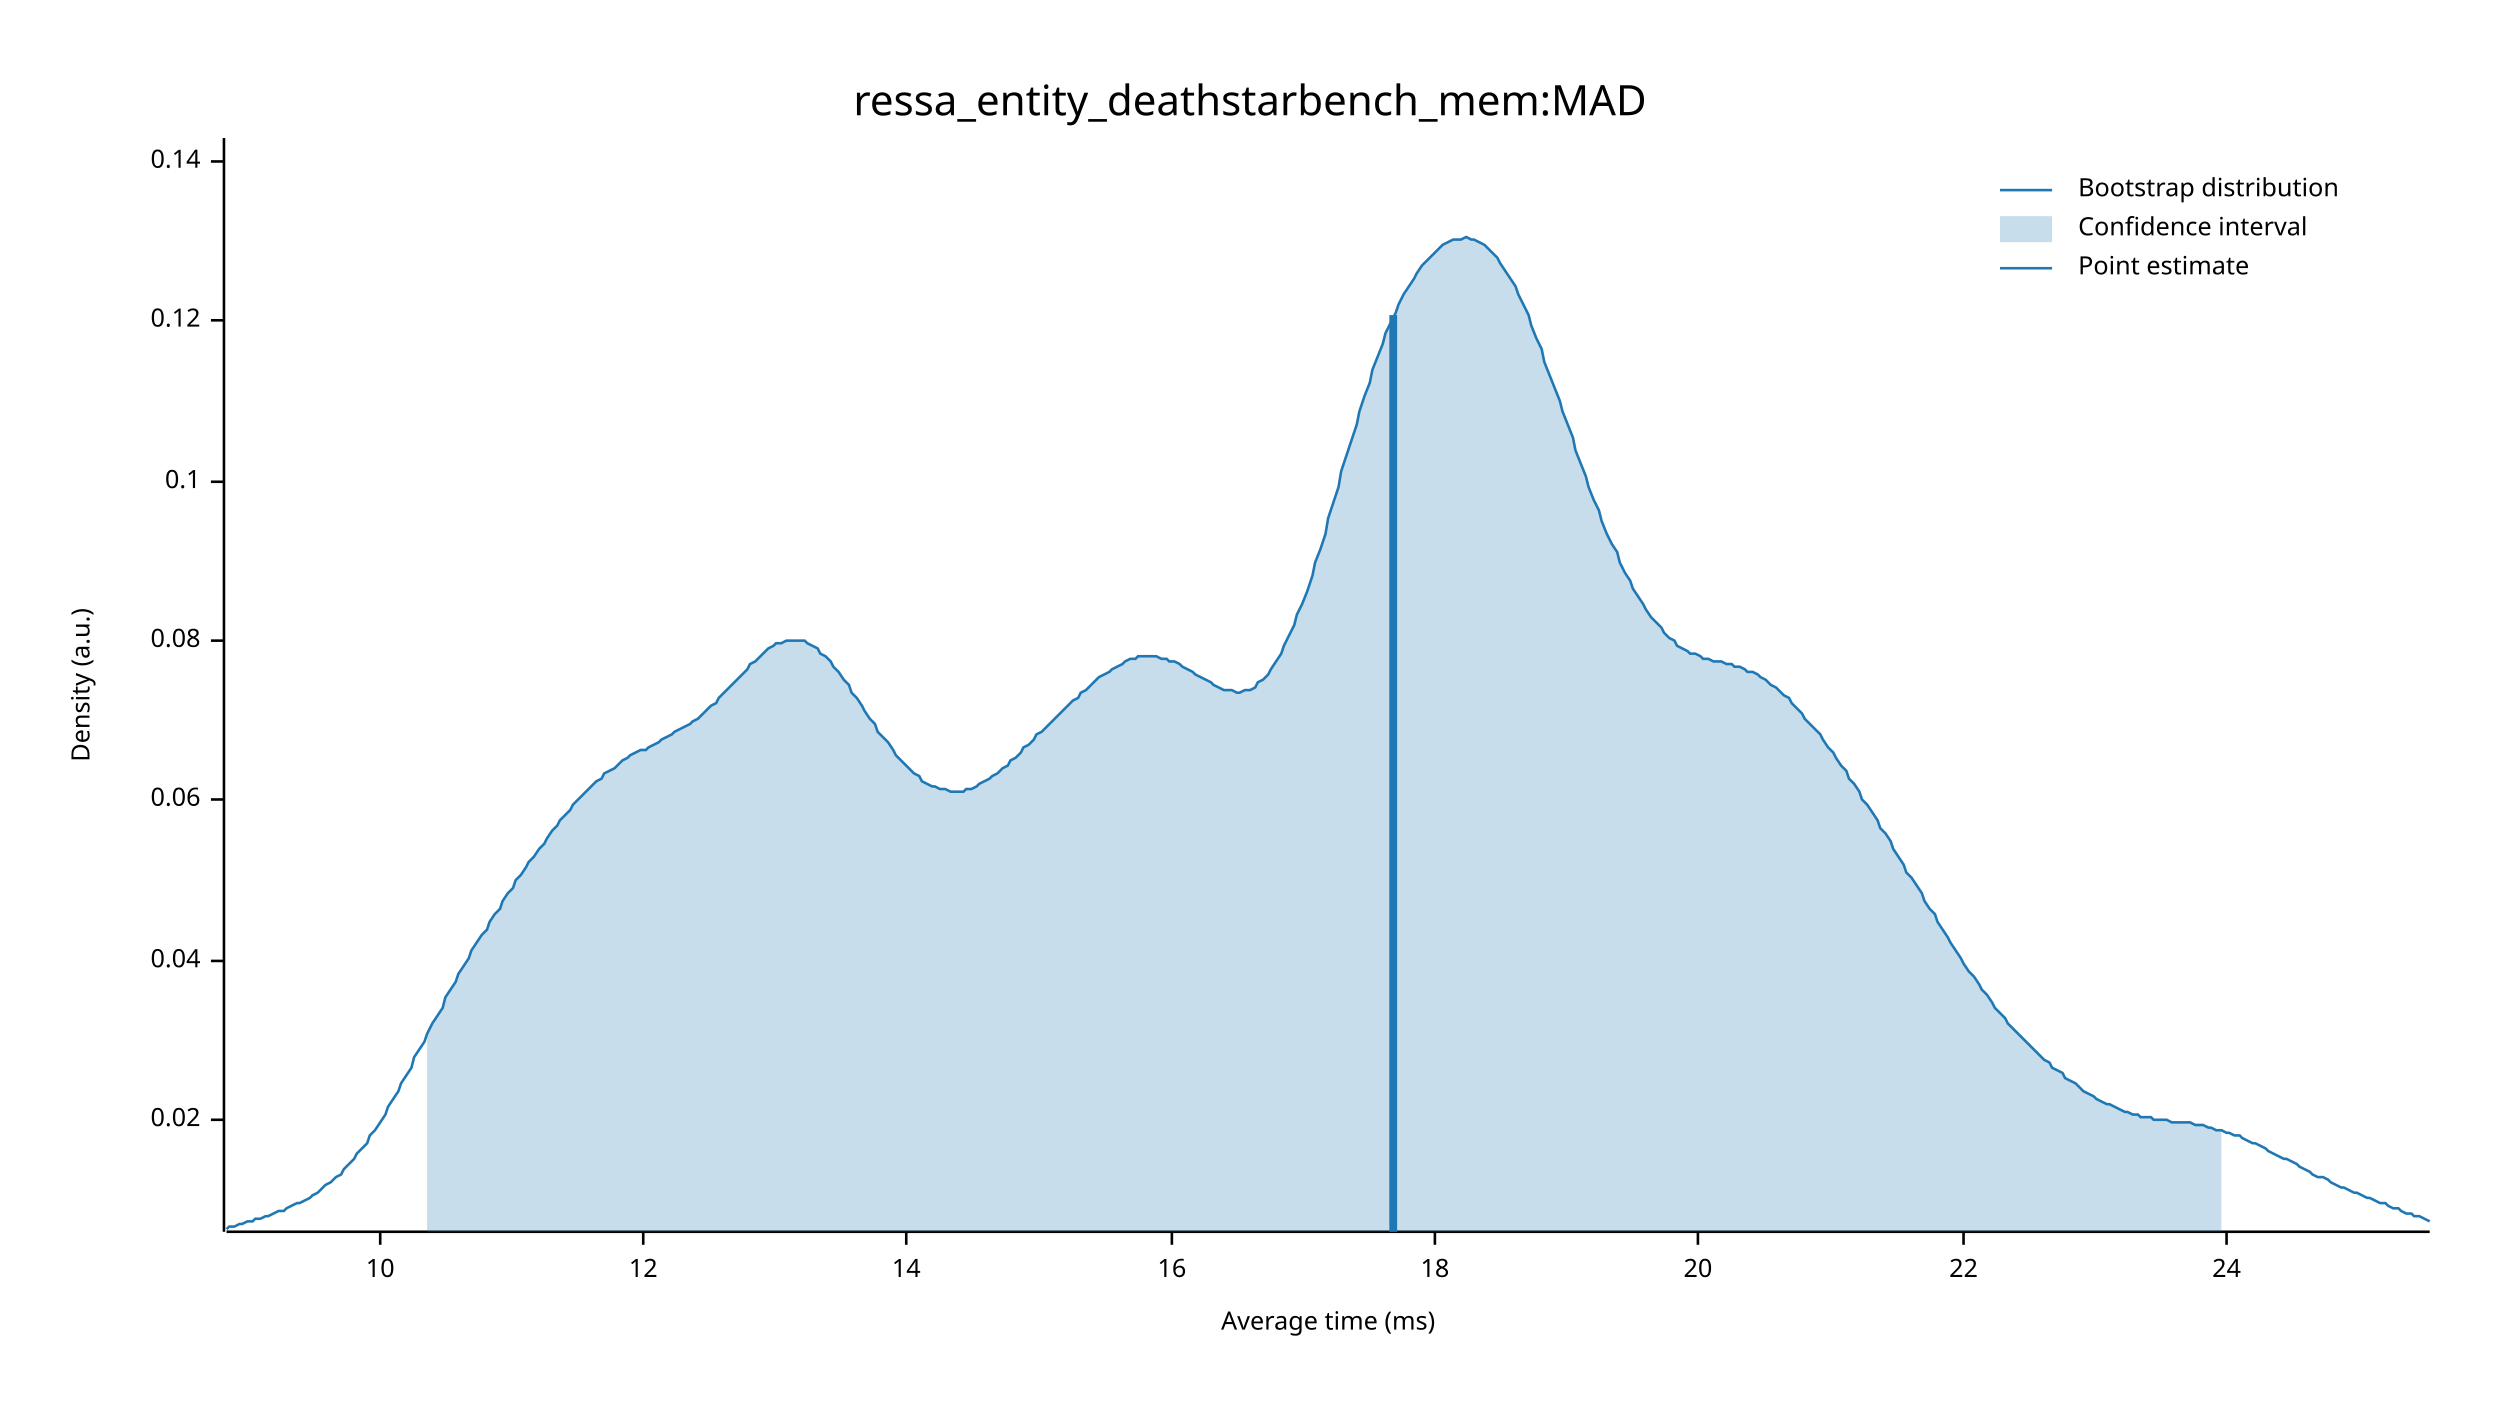
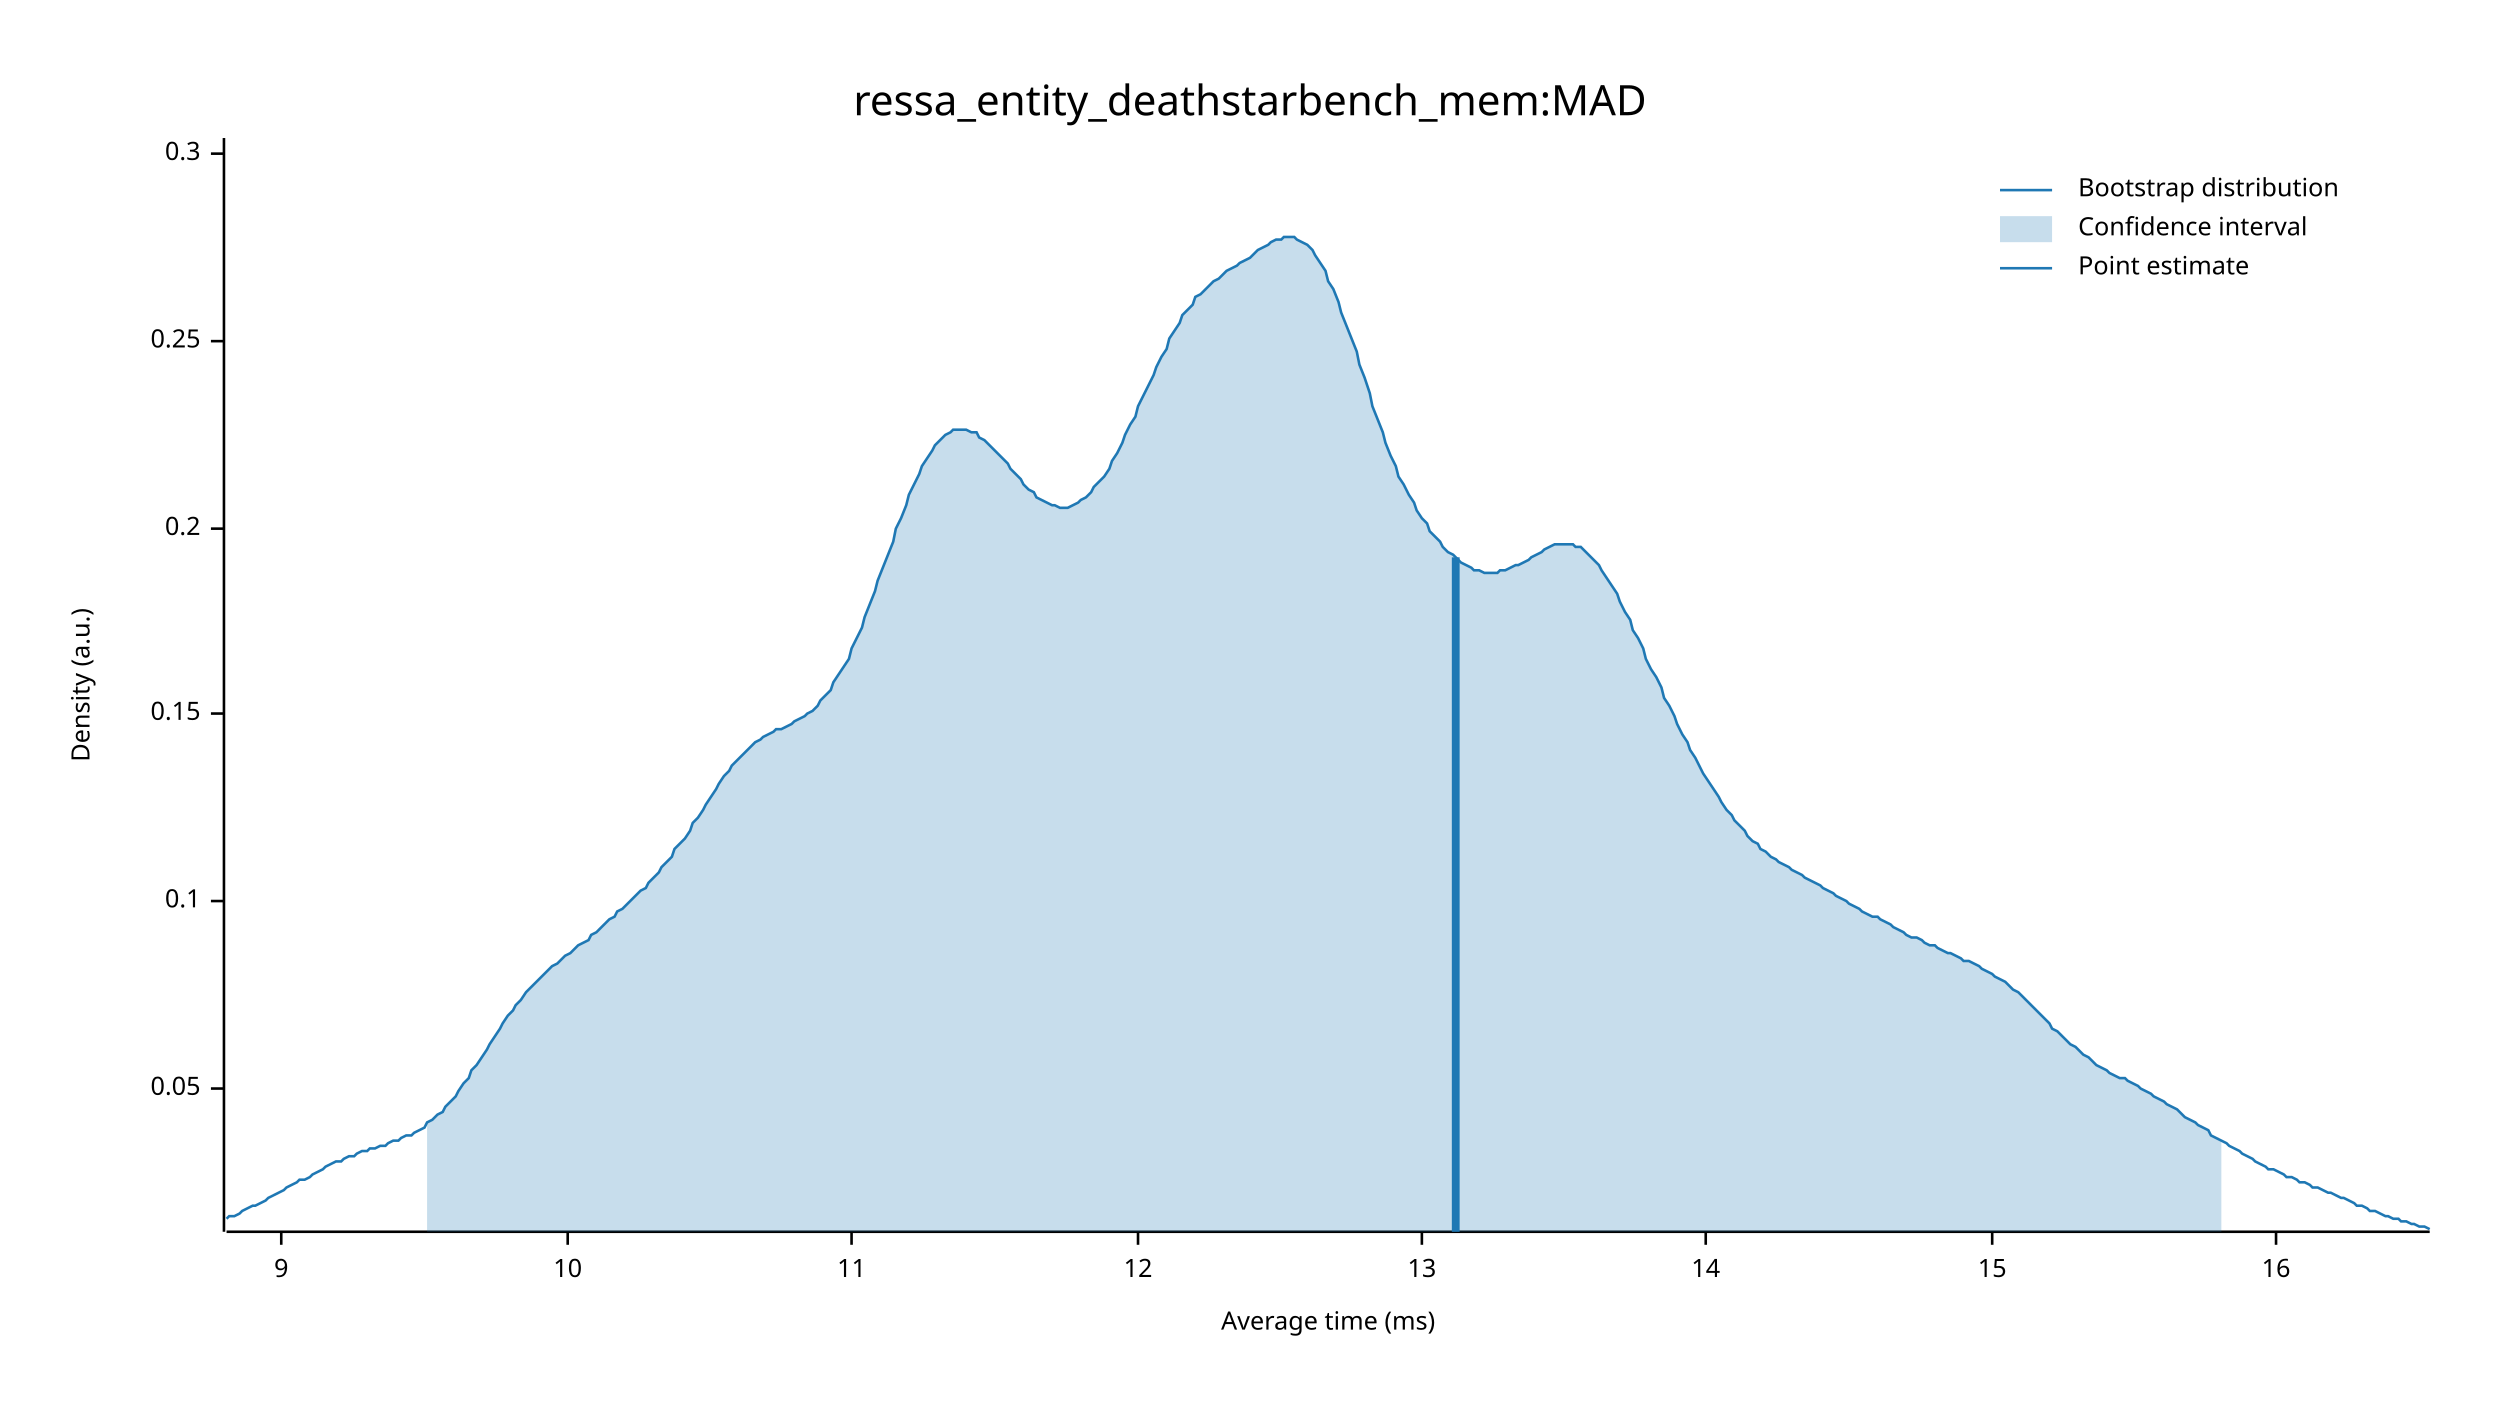
<svg xmlns="http://www.w3.org/2000/svg" width="960" height="540" viewBox="0 0 960 540">
  <text x="480" y="32" dy="0.76em" text-anchor="middle" font-family="sans-serif" font-size="16.129" opacity="1" fill="#000000">
ressa_entity_deathstarbench_mem:MAD
</text>
  <text x="27" y="263" dy="0.76em" text-anchor="middle" font-family="sans-serif" font-size="9.677" opacity="1" fill="#000000" transform="rotate(270, 27, 263)">
Density (a.u.)
</text>
  <text x="510" y="513" dy="-0.5ex" text-anchor="middle" font-family="sans-serif" font-size="9.677" opacity="1" fill="#000000">
Average time (ms)
</text>
  <polyline fill="none" opacity="1" stroke="#000000" stroke-width="1" points="86,53 86,473 " />
-   <text x="77" y="430" dy="0.5ex" text-anchor="end" font-family="sans-serif" font-size="9.677" opacity="1" fill="#000000">
- 0.02
+   <text x="77" y="418" dy="0.5ex" text-anchor="end" font-family="sans-serif" font-size="9.677" opacity="1" fill="#000000">
+ 0.05
</text>
-   <polyline fill="none" opacity="1" stroke="#000000" stroke-width="1" points="81,430 86,430 " />
-   <text x="77" y="369" dy="0.5ex" text-anchor="end" font-family="sans-serif" font-size="9.677" opacity="1" fill="#000000">
- 0.04
- </text>
-   <polyline fill="none" opacity="1" stroke="#000000" stroke-width="1" points="81,369 86,369 " />
-   <text x="77" y="307" dy="0.5ex" text-anchor="end" font-family="sans-serif" font-size="9.677" opacity="1" fill="#000000">
- 0.06
- </text>
-   <polyline fill="none" opacity="1" stroke="#000000" stroke-width="1" points="81,307 86,307 " />
-   <text x="77" y="246" dy="0.5ex" text-anchor="end" font-family="sans-serif" font-size="9.677" opacity="1" fill="#000000">
- 0.08
- </text>
-   <polyline fill="none" opacity="1" stroke="#000000" stroke-width="1" points="81,246 86,246 " />
-   <text x="77" y="185" dy="0.5ex" text-anchor="end" font-family="sans-serif" font-size="9.677" opacity="1" fill="#000000">
+   <polyline fill="none" opacity="1" stroke="#000000" stroke-width="1" points="81,418 86,418 " />
+   <text x="77" y="346" dy="0.5ex" text-anchor="end" font-family="sans-serif" font-size="9.677" opacity="1" fill="#000000">
0.1
</text>
-   <polyline fill="none" opacity="1" stroke="#000000" stroke-width="1" points="81,185 86,185 " />
-   <text x="77" y="123" dy="0.5ex" text-anchor="end" font-family="sans-serif" font-size="9.677" opacity="1" fill="#000000">
- 0.12
+   <polyline fill="none" opacity="1" stroke="#000000" stroke-width="1" points="81,346 86,346 " />
+   <text x="77" y="274" dy="0.5ex" text-anchor="end" font-family="sans-serif" font-size="9.677" opacity="1" fill="#000000">
+ 0.15
</text>
-   <polyline fill="none" opacity="1" stroke="#000000" stroke-width="1" points="81,123 86,123 " />
-   <text x="77" y="62" dy="0.5ex" text-anchor="end" font-family="sans-serif" font-size="9.677" opacity="1" fill="#000000">
- 0.14
+   <polyline fill="none" opacity="1" stroke="#000000" stroke-width="1" points="81,274 86,274 " />
+   <text x="77" y="203" dy="0.5ex" text-anchor="end" font-family="sans-serif" font-size="9.677" opacity="1" fill="#000000">
+ 0.2
</text>
-   <polyline fill="none" opacity="1" stroke="#000000" stroke-width="1" points="81,62 86,62 " />
+   <polyline fill="none" opacity="1" stroke="#000000" stroke-width="1" points="81,203 86,203 " />
+   <text x="77" y="131" dy="0.5ex" text-anchor="end" font-family="sans-serif" font-size="9.677" opacity="1" fill="#000000">
+ 0.25
+ </text>
+   <polyline fill="none" opacity="1" stroke="#000000" stroke-width="1" points="81,131 86,131 " />
+   <text x="77" y="59" dy="0.5ex" text-anchor="end" font-family="sans-serif" font-size="9.677" opacity="1" fill="#000000">
+ 0.3
+ </text>
+   <polyline fill="none" opacity="1" stroke="#000000" stroke-width="1" points="81,59 86,59 " />
  <polyline fill="none" opacity="1" stroke="#000000" stroke-width="1" points="87,473 933,473 " />
-   <text x="146" y="483" dy="0.76em" text-anchor="middle" font-family="sans-serif" font-size="9.677" opacity="1" fill="#000000">
+   <text x="108" y="483" dy="0.76em" text-anchor="middle" font-family="sans-serif" font-size="9.677" opacity="1" fill="#000000">
+ 9
+ </text>
+   <polyline fill="none" opacity="1" stroke="#000000" stroke-width="1" points="108,473 108,478 " />
+   <text x="218" y="483" dy="0.76em" text-anchor="middle" font-family="sans-serif" font-size="9.677" opacity="1" fill="#000000">
10
</text>
-   <polyline fill="none" opacity="1" stroke="#000000" stroke-width="1" points="146,473 146,478 " />
-   <text x="247" y="483" dy="0.76em" text-anchor="middle" font-family="sans-serif" font-size="9.677" opacity="1" fill="#000000">
+   <polyline fill="none" opacity="1" stroke="#000000" stroke-width="1" points="218,473 218,478 " />
+   <text x="327" y="483" dy="0.76em" text-anchor="middle" font-family="sans-serif" font-size="9.677" opacity="1" fill="#000000">
+ 11
+ </text>
+   <polyline fill="none" opacity="1" stroke="#000000" stroke-width="1" points="327,473 327,478 " />
+   <text x="437" y="483" dy="0.76em" text-anchor="middle" font-family="sans-serif" font-size="9.677" opacity="1" fill="#000000">
12
</text>
-   <polyline fill="none" opacity="1" stroke="#000000" stroke-width="1" points="247,473 247,478 " />
-   <text x="348" y="483" dy="0.76em" text-anchor="middle" font-family="sans-serif" font-size="9.677" opacity="1" fill="#000000">
+   <polyline fill="none" opacity="1" stroke="#000000" stroke-width="1" points="437,473 437,478 " />
+   <text x="546" y="483" dy="0.76em" text-anchor="middle" font-family="sans-serif" font-size="9.677" opacity="1" fill="#000000">
+ 13
+ </text>
+   <polyline fill="none" opacity="1" stroke="#000000" stroke-width="1" points="546,473 546,478 " />
+   <text x="655" y="483" dy="0.76em" text-anchor="middle" font-family="sans-serif" font-size="9.677" opacity="1" fill="#000000">
14
</text>
-   <polyline fill="none" opacity="1" stroke="#000000" stroke-width="1" points="348,473 348,478 " />
-   <text x="450" y="483" dy="0.76em" text-anchor="middle" font-family="sans-serif" font-size="9.677" opacity="1" fill="#000000">
+   <polyline fill="none" opacity="1" stroke="#000000" stroke-width="1" points="655,473 655,478 " />
+   <text x="765" y="483" dy="0.76em" text-anchor="middle" font-family="sans-serif" font-size="9.677" opacity="1" fill="#000000">
+ 15
+ </text>
+   <polyline fill="none" opacity="1" stroke="#000000" stroke-width="1" points="765,473 765,478 " />
+   <text x="874" y="483" dy="0.76em" text-anchor="middle" font-family="sans-serif" font-size="9.677" opacity="1" fill="#000000">
16
</text>
-   <polyline fill="none" opacity="1" stroke="#000000" stroke-width="1" points="450,473 450,478 " />
-   <text x="551" y="483" dy="0.76em" text-anchor="middle" font-family="sans-serif" font-size="9.677" opacity="1" fill="#000000">
- 18
- </text>
-   <polyline fill="none" opacity="1" stroke="#000000" stroke-width="1" points="551,473 551,478 " />
-   <text x="652" y="483" dy="0.76em" text-anchor="middle" font-family="sans-serif" font-size="9.677" opacity="1" fill="#000000">
- 20
- </text>
-   <polyline fill="none" opacity="1" stroke="#000000" stroke-width="1" points="652,473 652,478 " />
-   <text x="754" y="483" dy="0.76em" text-anchor="middle" font-family="sans-serif" font-size="9.677" opacity="1" fill="#000000">
- 22
- </text>
-   <polyline fill="none" opacity="1" stroke="#000000" stroke-width="1" points="754,473 754,478 " />
-   <text x="855" y="483" dy="0.76em" text-anchor="middle" font-family="sans-serif" font-size="9.677" opacity="1" fill="#000000">
- 24
- </text>
-   <polyline fill="none" opacity="1" stroke="#000000" stroke-width="1" points="855,473 855,478 " />
-   <polyline fill="none" opacity="1" stroke="#1F78B4" stroke-width="1" points="87,472 88,471 90,471 92,470 93,470 95,469 97,469 98,468 100,468 102,467 103,467 105,466 107,465 109,465 110,464 112,463 114,462 115,462 117,461 119,460 120,459 122,458 124,456 125,455 127,454 129,452 131,451 132,449 134,447 136,445 137,443 139,441 141,439 142,436 144,434 146,431 148,428 149,425 151,422 153,419 154,416 156,413 158,410 159,406 161,403 163,400 164,397 166,393 168,390 170,387 171,383 173,380 175,377 176,374 178,371 180,368 181,365 183,362 185,359 187,357 188,354 190,351 192,349 193,346 195,343 197,341 198,338 200,336 202,333 203,331 205,329 207,326 209,324 210,322 212,319 214,317 215,315 217,313 219,311 220,309 222,307 224,305 226,303 227,302 229,300 231,299 232,297 234,296 236,295 237,294 239,292 241,291 242,290 244,289 246,288 248,288 249,287 251,286 253,285 254,284 256,283 258,282 259,281 261,280 263,279 265,278 266,277 268,276 270,274 271,273 273,271 275,270 276,268 278,266 280,264 281,263 283,261 285,259 287,257 288,255 290,254 292,252 293,251 295,249 297,248 298,247 300,247 302,246 304,246 305,246 307,246 309,246 310,247 312,248 314,249 315,251 317,252 319,254 320,256 322,258 324,261 326,263 327,266 329,268 331,271 332,273 334,276 336,278 337,281 339,283 341,285 343,288 344,290 346,292 348,294 349,295 351,297 353,298 354,300 356,301 358,302 359,302 361,303 363,303 365,304 366,304 368,304 370,304 371,303 373,303 375,302 376,301 378,300 380,299 381,298 383,297 385,295 387,294 388,292 390,291 392,289 393,287 395,286 397,284 398,282 400,281 402,279 404,277 405,276 407,274 409,272 410,271 412,269 414,268 415,266 417,265 419,263 420,262 422,260 424,259 426,258 427,257 429,256 431,255 432,254 434,253 436,253 437,252 439,252 441,252 443,252 444,252 446,253 448,253 449,254 451,254 453,255 454,256 456,257 458,258 459,259 461,260 463,261 465,262 466,263 468,264 470,265 471,265 473,265 475,266 476,266 478,265 480,265 482,264 483,262 485,261 487,259 488,257 490,254 492,251 493,248 495,244 497,240 498,236 500,232 502,227 504,221 505,216 507,211 509,205 510,199 512,193 514,187 515,181 517,175 519,169 521,163 522,158 524,152 526,147 527,142 529,137 531,132 532,128 534,124 536,120 537,117 539,113 541,110 543,107 544,105 546,102 548,100 549,99 551,97 553,95 554,94 556,93 558,92 560,92 561,92 563,91 565,92 566,92 568,93 570,94 571,95 573,97 575,99 576,101 578,104 580,107 582,110 583,113 585,117 587,121 588,125 590,130 592,134 593,139 595,144 597,149 599,154 600,158 602,163 604,168 605,173 607,178 609,183 610,187 612,192 614,196 615,200 617,205 619,209 621,212 622,216 624,220 626,223 627,226 629,229 631,232 632,234 634,237 636,239 638,241 639,243 641,245 643,246 644,248 646,249 648,250 649,251 651,251 653,252 654,253 656,253 658,254 660,254 661,254 663,255 665,255 666,256 668,256 670,257 671,258 673,258 675,259 676,260 678,261 680,263 682,264 683,265 685,267 687,268 688,270 690,272 692,274 693,276 695,278 697,280 699,282 700,284 702,287 704,289 705,291 707,294 709,296 710,299 712,301 714,304 715,307 717,309 719,312 721,315 722,318 724,320 726,323 727,326 729,329 731,332 732,335 734,337 736,340 738,343 739,346 741,349 743,351 744,354 746,357 748,360 749,362 751,365 753,368 754,370 756,373 758,375 760,378 761,380 763,382 765,385 766,387 768,389 770,391 771,393 773,395 775,397 777,399 778,400 780,402 782,404 783,405 785,407 787,408 788,410 790,411 792,412 793,414 795,415 797,416 799,418 800,419 802,420 804,421 805,422 807,423 809,424 810,424 812,425 814,426 816,427 817,427 819,428 821,428 822,429 824,429 826,429 827,430 829,430 831,430 832,430 834,431 836,431 838,431 839,431 841,431 843,432 844,432 846,432 848,433 849,433 851,434 853,434 855,435 856,435 858,436 860,436 861,437 863,438 865,439 866,439 868,440 870,441 871,442 873,443 875,444 877,445 878,445 880,446 882,447 883,448 885,449 887,450 888,451 890,452 892,452 894,453 895,454 897,455 899,456 900,456 902,457 904,458 905,458 907,459 909,460 910,460 912,461 914,462 916,462 917,463 919,464 921,464 922,465 924,466 926,466 927,467 929,467 931,468 933,469 " />
-   <polygon opacity="0.25" fill="#1F78B4" points="164,397 166,393 168,390 170,387 171,383 173,380 175,377 176,374 178,371 180,368 181,365 183,362 185,359 187,357 188,354 190,351 192,349 193,346 195,343 197,341 198,338 200,336 202,333 203,331 205,329 207,326 209,324 210,322 212,319 214,317 215,315 217,313 219,311 220,309 222,307 224,305 226,303 227,302 229,300 231,299 232,297 234,296 236,295 237,294 239,292 241,291 242,290 244,289 246,288 248,288 249,287 251,286 253,285 254,284 256,283 258,282 259,281 261,280 263,279 265,278 266,277 268,276 270,274 271,273 273,271 275,270 276,268 278,266 280,264 281,263 283,261 285,259 287,257 288,255 290,254 292,252 293,251 295,249 297,248 298,247 300,247 302,246 304,246 305,246 307,246 309,246 310,247 312,248 314,249 315,251 317,252 319,254 320,256 322,258 324,261 326,263 327,266 329,268 331,271 332,273 334,276 336,278 337,281 339,283 341,285 343,288 344,290 346,292 348,294 349,295 351,297 353,298 354,300 356,301 358,302 359,302 361,303 363,303 365,304 366,304 368,304 370,304 371,303 373,303 375,302 376,301 378,300 380,299 381,298 383,297 385,295 387,294 388,292 390,291 392,289 393,287 395,286 397,284 398,282 400,281 402,279 404,277 405,276 407,274 409,272 410,271 412,269 414,268 415,266 417,265 419,263 420,262 422,260 424,259 426,258 427,257 429,256 431,255 432,254 434,253 436,253 437,252 439,252 441,252 443,252 444,252 446,253 448,253 449,254 451,254 453,255 454,256 456,257 458,258 459,259 461,260 463,261 465,262 466,263 468,264 470,265 471,265 473,265 475,266 476,266 478,265 480,265 482,264 483,262 485,261 487,259 488,257 490,254 492,251 493,248 495,244 497,240 498,236 500,232 502,227 504,221 505,216 507,211 509,205 510,199 512,193 514,187 515,181 517,175 519,169 521,163 522,158 524,152 526,147 527,142 529,137 531,132 532,128 534,124 536,120 537,117 539,113 541,110 543,107 544,105 546,102 548,100 549,99 551,97 553,95 554,94 556,93 558,92 560,92 561,92 563,91 565,92 566,92 568,93 570,94 571,95 573,97 575,99 576,101 578,104 580,107 582,110 583,113 585,117 587,121 588,125 590,130 592,134 593,139 595,144 597,149 599,154 600,158 602,163 604,168 605,173 607,178 609,183 610,187 612,192 614,196 615,200 617,205 619,209 621,212 622,216 624,220 626,223 627,226 629,229 631,232 632,234 634,237 636,239 638,241 639,243 641,245 643,246 644,248 646,249 648,250 649,251 651,251 653,252 654,253 656,253 658,254 660,254 661,254 663,255 665,255 666,256 668,256 670,257 671,258 673,258 675,259 676,260 678,261 680,263 682,264 683,265 685,267 687,268 688,270 690,272 692,274 693,276 695,278 697,280 699,282 700,284 702,287 704,289 705,291 707,294 709,296 710,299 712,301 714,304 715,307 717,309 719,312 721,315 722,318 724,320 726,323 727,326 729,329 731,332 732,335 734,337 736,340 738,343 739,346 741,349 743,351 744,354 746,357 748,360 749,362 751,365 753,368 754,370 756,373 758,375 760,378 761,380 763,382 765,385 766,387 768,389 770,391 771,393 773,395 775,397 777,399 778,400 780,402 782,404 783,405 785,407 787,408 788,410 790,411 792,412 793,414 795,415 797,416 799,418 800,419 802,420 804,421 805,422 807,423 809,424 810,424 812,425 814,426 816,427 817,427 819,428 821,428 822,429 824,429 826,429 827,430 829,430 831,430 832,430 834,431 836,431 838,431 839,431 841,431 843,432 844,432 846,432 848,433 849,433 851,434 853,434 853,473 164,473 " />
-   <polyline fill="none" opacity="1" stroke="#1F78B4" stroke-width="3" points="535,473 535,121 " />
+   <polyline fill="none" opacity="1" stroke="#000000" stroke-width="1" points="874,473 874,478 " />
+   <polyline fill="none" opacity="1" stroke="#1F78B4" stroke-width="1" points="87,468 88,467 90,467 92,466 93,465 95,464 97,463 98,463 100,462 102,461 103,460 105,459 107,458 109,457 110,456 112,455 114,454 115,453 117,453 119,452 120,451 122,450 124,449 125,448 127,447 129,446 131,446 132,445 134,444 136,444 137,443 139,442 141,442 142,441 144,441 146,440 148,440 149,439 151,438 153,438 154,437 156,436 158,436 159,435 161,434 163,433 164,431 166,430 168,428 170,427 171,425 173,423 175,421 176,419 178,416 180,414 181,411 183,409 185,406 187,403 188,401 190,398 192,395 193,393 195,390 197,388 198,386 200,384 202,381 203,380 205,378 207,376 209,374 210,373 212,371 214,370 215,369 217,367 219,366 220,365 222,363 224,362 226,361 227,359 229,358 231,356 232,355 234,353 236,352 237,350 239,349 241,347 242,346 244,344 246,342 248,341 249,339 251,337 253,335 254,333 256,331 258,329 259,326 261,324 263,322 265,319 266,316 268,314 270,311 271,309 273,306 275,303 276,301 278,298 280,296 281,294 283,292 285,290 287,288 288,287 290,285 292,284 293,283 295,282 297,281 298,280 300,280 302,279 304,278 305,277 307,276 309,275 310,274 312,273 314,271 315,269 317,267 319,265 320,262 322,259 324,256 326,253 327,249 329,245 331,241 332,237 334,232 336,227 337,223 339,218 341,213 343,208 344,203 346,199 348,194 349,190 351,186 353,182 354,179 356,176 358,173 359,171 361,169 363,167 365,166 366,165 368,165 370,165 371,165 373,166 375,166 376,168 378,169 380,171 381,172 383,174 385,176 387,178 388,180 390,182 392,184 393,186 395,188 397,189 398,191 400,192 402,193 404,194 405,194 407,195 409,195 410,195 412,194 414,193 415,192 417,191 419,189 420,187 422,185 424,183 426,180 427,177 429,174 431,170 432,167 434,163 436,160 437,156 439,152 441,148 443,144 444,141 446,137 448,134 449,130 451,127 453,124 454,121 456,119 458,117 459,114 461,113 463,111 465,109 466,108 468,107 470,105 471,104 473,103 475,102 476,101 478,100 480,99 482,97 483,96 485,95 487,94 488,93 490,92 492,92 493,91 495,91 497,91 498,92 500,93 502,94 504,96 505,98 507,101 509,104 510,108 512,111 514,116 515,120 517,125 519,130 521,135 522,140 524,145 526,151 527,156 529,161 531,166 532,170 534,175 536,179 537,183 539,186 541,190 543,193 544,196 546,199 548,201 549,204 551,206 553,208 554,210 556,212 558,213 560,215 561,216 563,217 565,218 566,219 568,219 570,220 571,220 573,220 575,220 576,219 578,219 580,218 582,217 583,217 585,216 587,215 588,214 590,213 592,212 593,211 595,210 597,209 599,209 600,209 602,209 604,209 605,210 607,210 609,212 610,213 612,215 614,217 615,219 617,222 619,225 621,228 622,231 624,235 626,238 627,242 629,245 631,249 632,253 634,257 636,260 638,264 639,268 641,271 643,275 644,278 646,282 648,285 649,288 651,291 653,295 654,297 656,300 658,303 660,306 661,308 663,311 665,313 666,315 668,317 670,319 671,321 673,323 675,324 676,326 678,327 680,329 682,330 683,331 685,332 687,333 688,334 690,335 692,336 693,337 695,338 697,339 699,340 700,341 702,342 704,343 705,344 707,345 709,346 710,347 712,348 714,349 715,350 717,351 719,352 721,352 722,353 724,354 726,355 727,356 729,357 731,358 732,359 734,360 736,360 738,361 739,362 741,363 743,363 744,364 746,365 748,366 749,366 751,367 753,368 754,369 756,369 758,370 760,371 761,372 763,373 765,374 766,375 768,376 770,377 771,378 773,380 775,381 777,383 778,384 780,386 782,388 783,389 785,391 787,393 788,395 790,396 792,398 793,399 795,401 797,402 799,404 800,405 802,406 804,408 805,409 807,410 809,411 810,412 812,413 814,414 816,414 817,415 819,416 821,417 822,418 824,419 826,420 827,421 829,422 831,423 832,424 834,425 836,426 838,428 839,429 841,430 843,431 844,432 846,433 848,434 849,436 851,437 853,438 855,439 856,440 858,441 860,442 861,443 863,444 865,445 866,446 868,447 870,448 871,449 873,449 875,450 877,451 878,452 880,452 882,453 883,454 885,454 887,455 888,456 890,456 892,457 894,458 895,458 897,459 899,460 900,460 902,461 904,462 905,463 907,463 909,464 910,465 912,465 914,466 916,467 917,467 919,468 921,468 922,469 924,469 926,470 927,470 929,471 931,471 933,472 " />
+   <polygon opacity="0.25" fill="#1F78B4" points="164,431 166,430 168,428 170,427 171,425 173,423 175,421 176,419 178,416 180,414 181,411 183,409 185,406 187,403 188,401 190,398 192,395 193,393 195,390 197,388 198,386 200,384 202,381 203,380 205,378 207,376 209,374 210,373 212,371 214,370 215,369 217,367 219,366 220,365 222,363 224,362 226,361 227,359 229,358 231,356 232,355 234,353 236,352 237,350 239,349 241,347 242,346 244,344 246,342 248,341 249,339 251,337 253,335 254,333 256,331 258,329 259,326 261,324 263,322 265,319 266,316 268,314 270,311 271,309 273,306 275,303 276,301 278,298 280,296 281,294 283,292 285,290 287,288 288,287 290,285 292,284 293,283 295,282 297,281 298,280 300,280 302,279 304,278 305,277 307,276 309,275 310,274 312,273 314,271 315,269 317,267 319,265 320,262 322,259 324,256 326,253 327,249 329,245 331,241 332,237 334,232 336,227 337,223 339,218 341,213 343,208 344,203 346,199 348,194 349,190 351,186 353,182 354,179 356,176 358,173 359,171 361,169 363,167 365,166 366,165 368,165 370,165 371,165 373,166 375,166 376,168 378,169 380,171 381,172 383,174 385,176 387,178 388,180 390,182 392,184 393,186 395,188 397,189 398,191 400,192 402,193 404,194 405,194 407,195 409,195 410,195 412,194 414,193 415,192 417,191 419,189 420,187 422,185 424,183 426,180 427,177 429,174 431,170 432,167 434,163 436,160 437,156 439,152 441,148 443,144 444,141 446,137 448,134 449,130 451,127 453,124 454,121 456,119 458,117 459,114 461,113 463,111 465,109 466,108 468,107 470,105 471,104 473,103 475,102 476,101 478,100 480,99 482,97 483,96 485,95 487,94 488,93 490,92 492,92 493,91 495,91 497,91 498,92 500,93 502,94 504,96 505,98 507,101 509,104 510,108 512,111 514,116 515,120 517,125 519,130 521,135 522,140 524,145 526,151 527,156 529,161 531,166 532,170 534,175 536,179 537,183 539,186 541,190 543,193 544,196 546,199 548,201 549,204 551,206 553,208 554,210 556,212 558,213 560,215 561,216 563,217 565,218 566,219 568,219 570,220 571,220 573,220 575,220 576,219 578,219 580,218 582,217 583,217 585,216 587,215 588,214 590,213 592,212 593,211 595,210 597,209 599,209 600,209 602,209 604,209 605,210 607,210 609,212 610,213 612,215 614,217 615,219 617,222 619,225 621,228 622,231 624,235 626,238 627,242 629,245 631,249 632,253 634,257 636,260 638,264 639,268 641,271 643,275 644,278 646,282 648,285 649,288 651,291 653,295 654,297 656,300 658,303 660,306 661,308 663,311 665,313 666,315 668,317 670,319 671,321 673,323 675,324 676,326 678,327 680,329 682,330 683,331 685,332 687,333 688,334 690,335 692,336 693,337 695,338 697,339 699,340 700,341 702,342 704,343 705,344 707,345 709,346 710,347 712,348 714,349 715,350 717,351 719,352 721,352 722,353 724,354 726,355 727,356 729,357 731,358 732,359 734,360 736,360 738,361 739,362 741,363 743,363 744,364 746,365 748,366 749,366 751,367 753,368 754,369 756,369 758,370 760,371 761,372 763,373 765,374 766,375 768,376 770,377 771,378 773,380 775,381 777,383 778,384 780,386 782,388 783,389 785,391 787,393 788,395 790,396 792,398 793,399 795,401 797,402 799,404 800,405 802,406 804,408 805,409 807,410 809,411 810,412 812,413 814,414 816,414 817,415 819,416 821,417 822,418 824,419 826,420 827,421 829,422 831,423 832,424 834,425 836,426 838,428 839,429 841,430 843,431 844,432 846,433 848,434 849,436 851,437 853,438 853,473 164,473 " />
+   <polyline fill="none" opacity="1" stroke="#1F78B4" stroke-width="3" points="559,473 559,214 " />
  <text x="798" y="68" dy="0.76em" text-anchor="start" font-family="sans-serif" font-size="9.677" opacity="1" fill="#000000">
Bootstrap distribution
</text>
  <text x="798" y="83" dy="0.76em" text-anchor="start" font-family="sans-serif" font-size="9.677" opacity="1" fill="#000000">
Confidence interval
</text>
  <text x="798" y="98" dy="0.76em" text-anchor="start" font-family="sans-serif" font-size="9.677" opacity="1" fill="#000000">
Point estimate
</text>
  <polyline fill="none" opacity="1" stroke="#1F78B4" stroke-width="1" points="768,73 788,73 " />
  <rect x="768" y="83" width="20" height="10" opacity="0.25" fill="#1F78B4" stroke="none" />
  <polyline fill="none" opacity="1" stroke="#1F78B4" stroke-width="1" points="768,103 788,103 " />
</svg>
